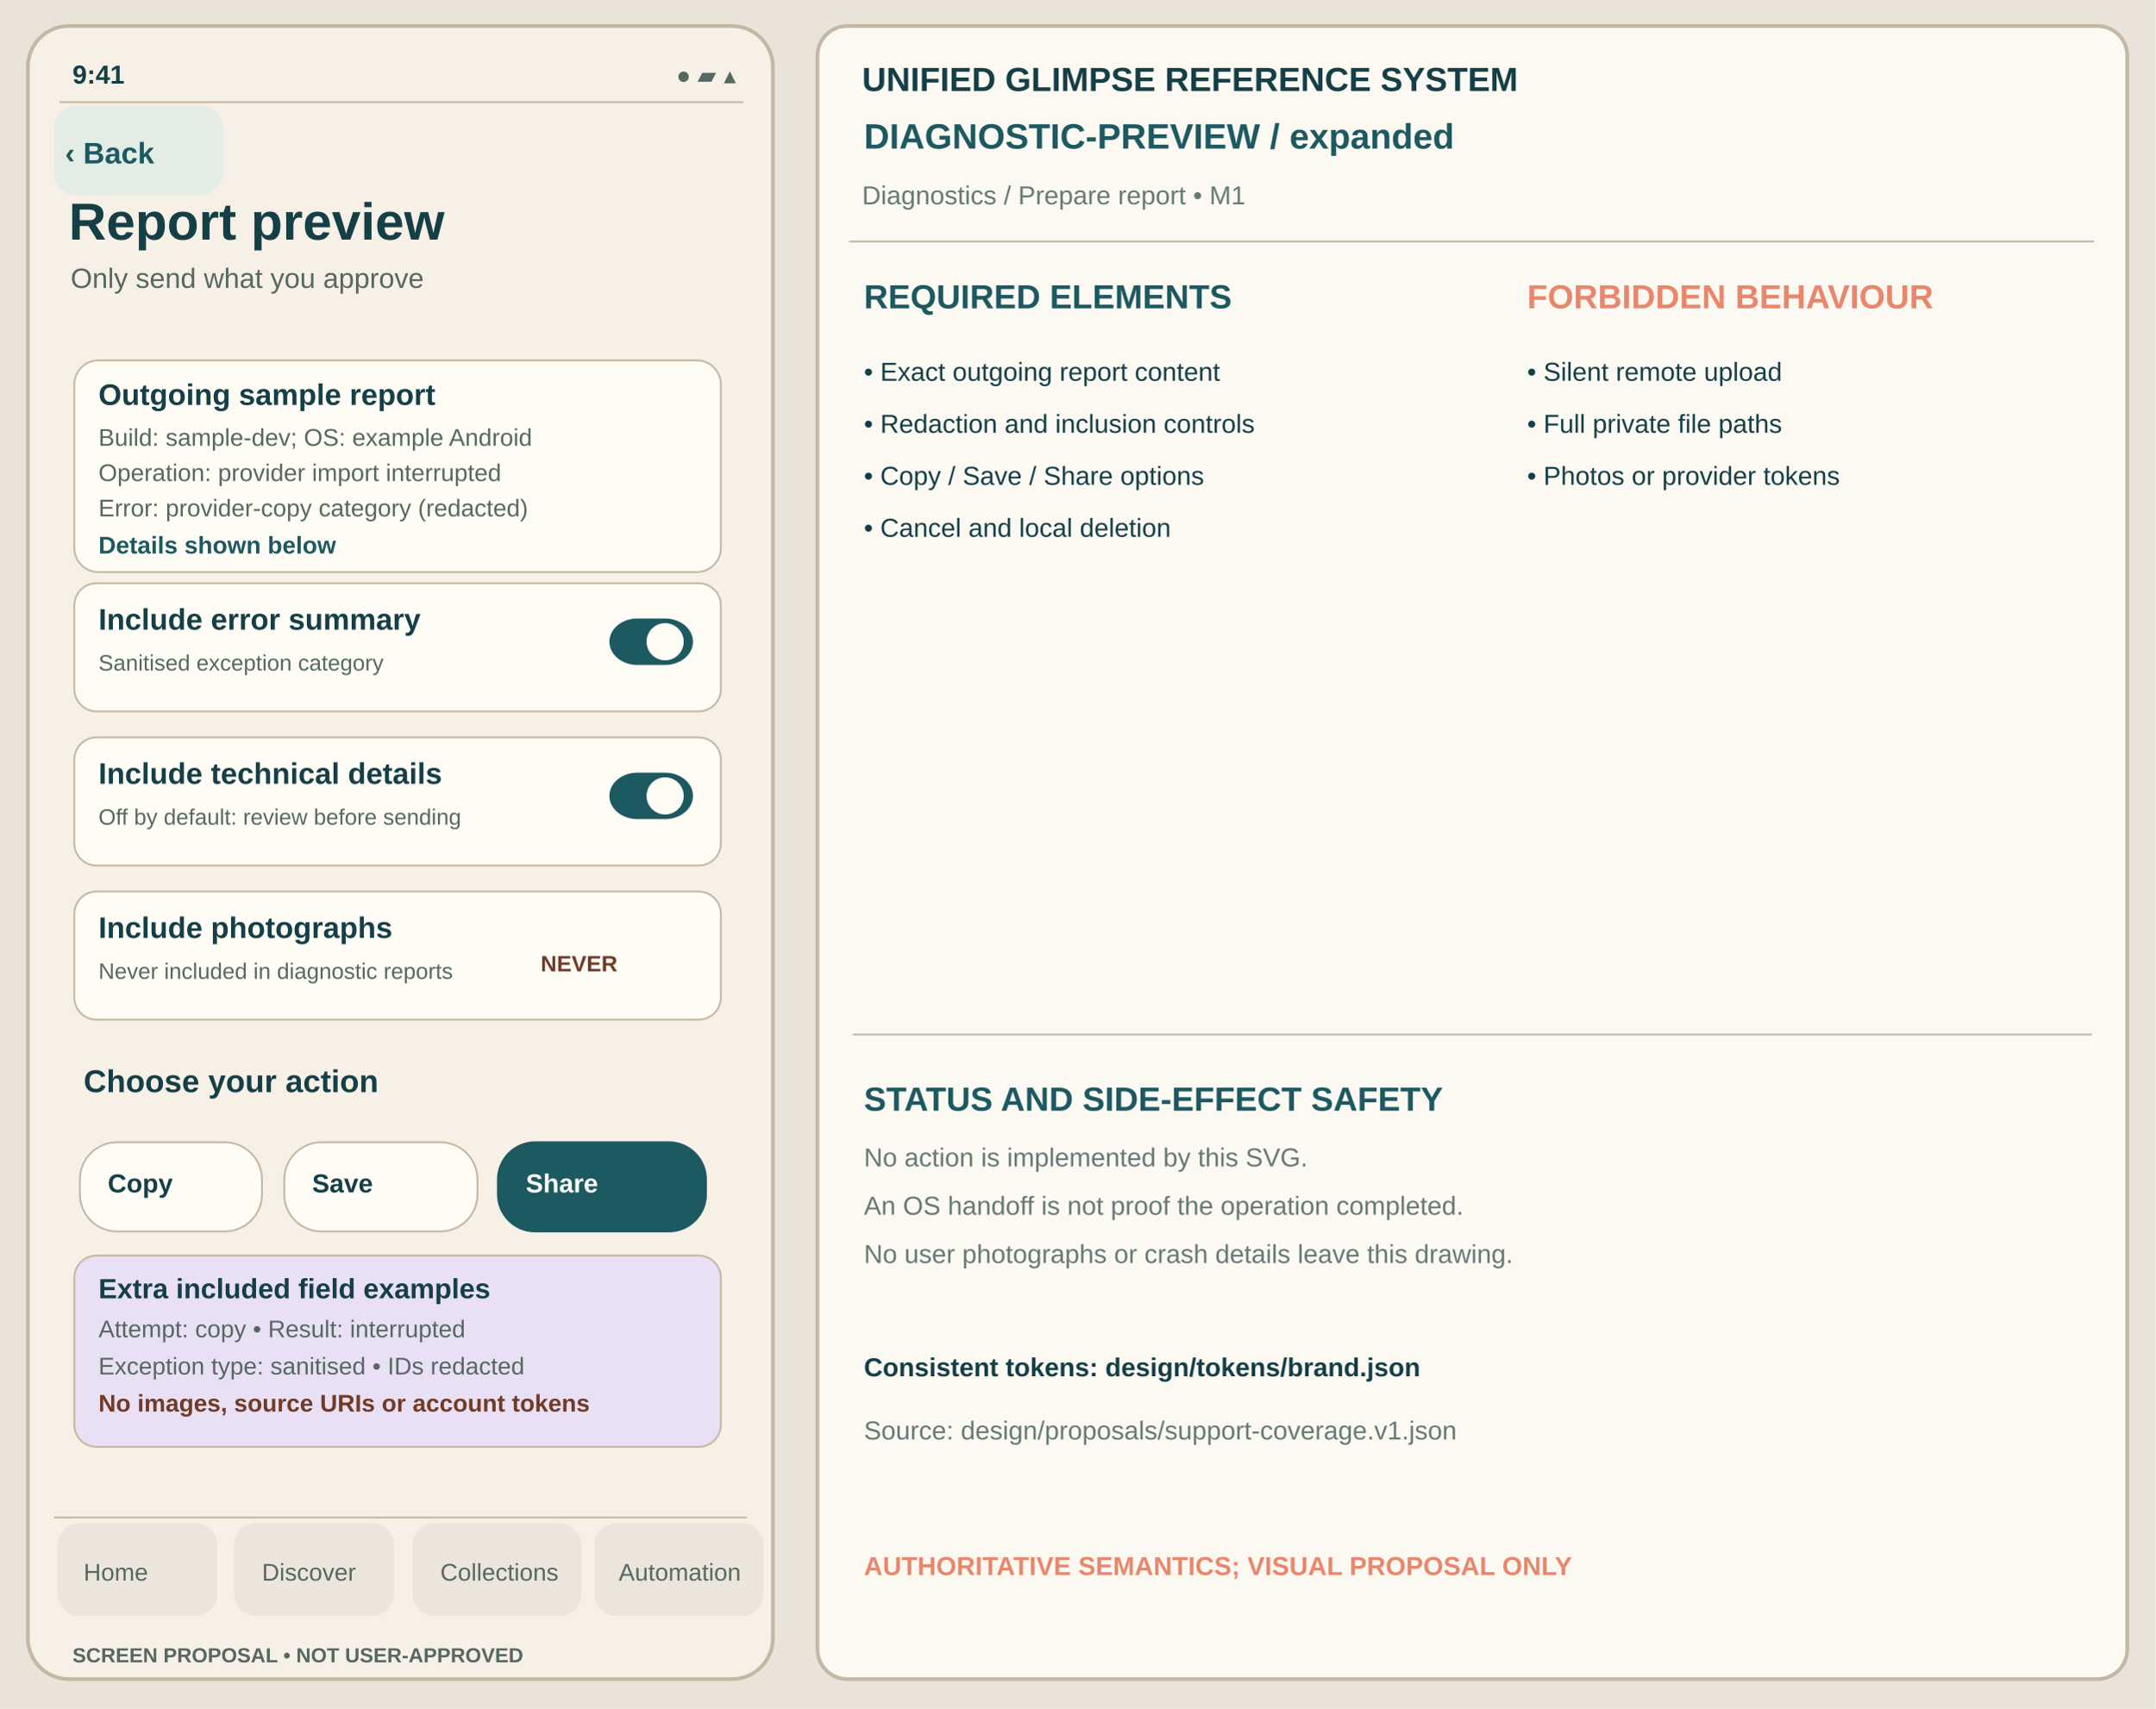
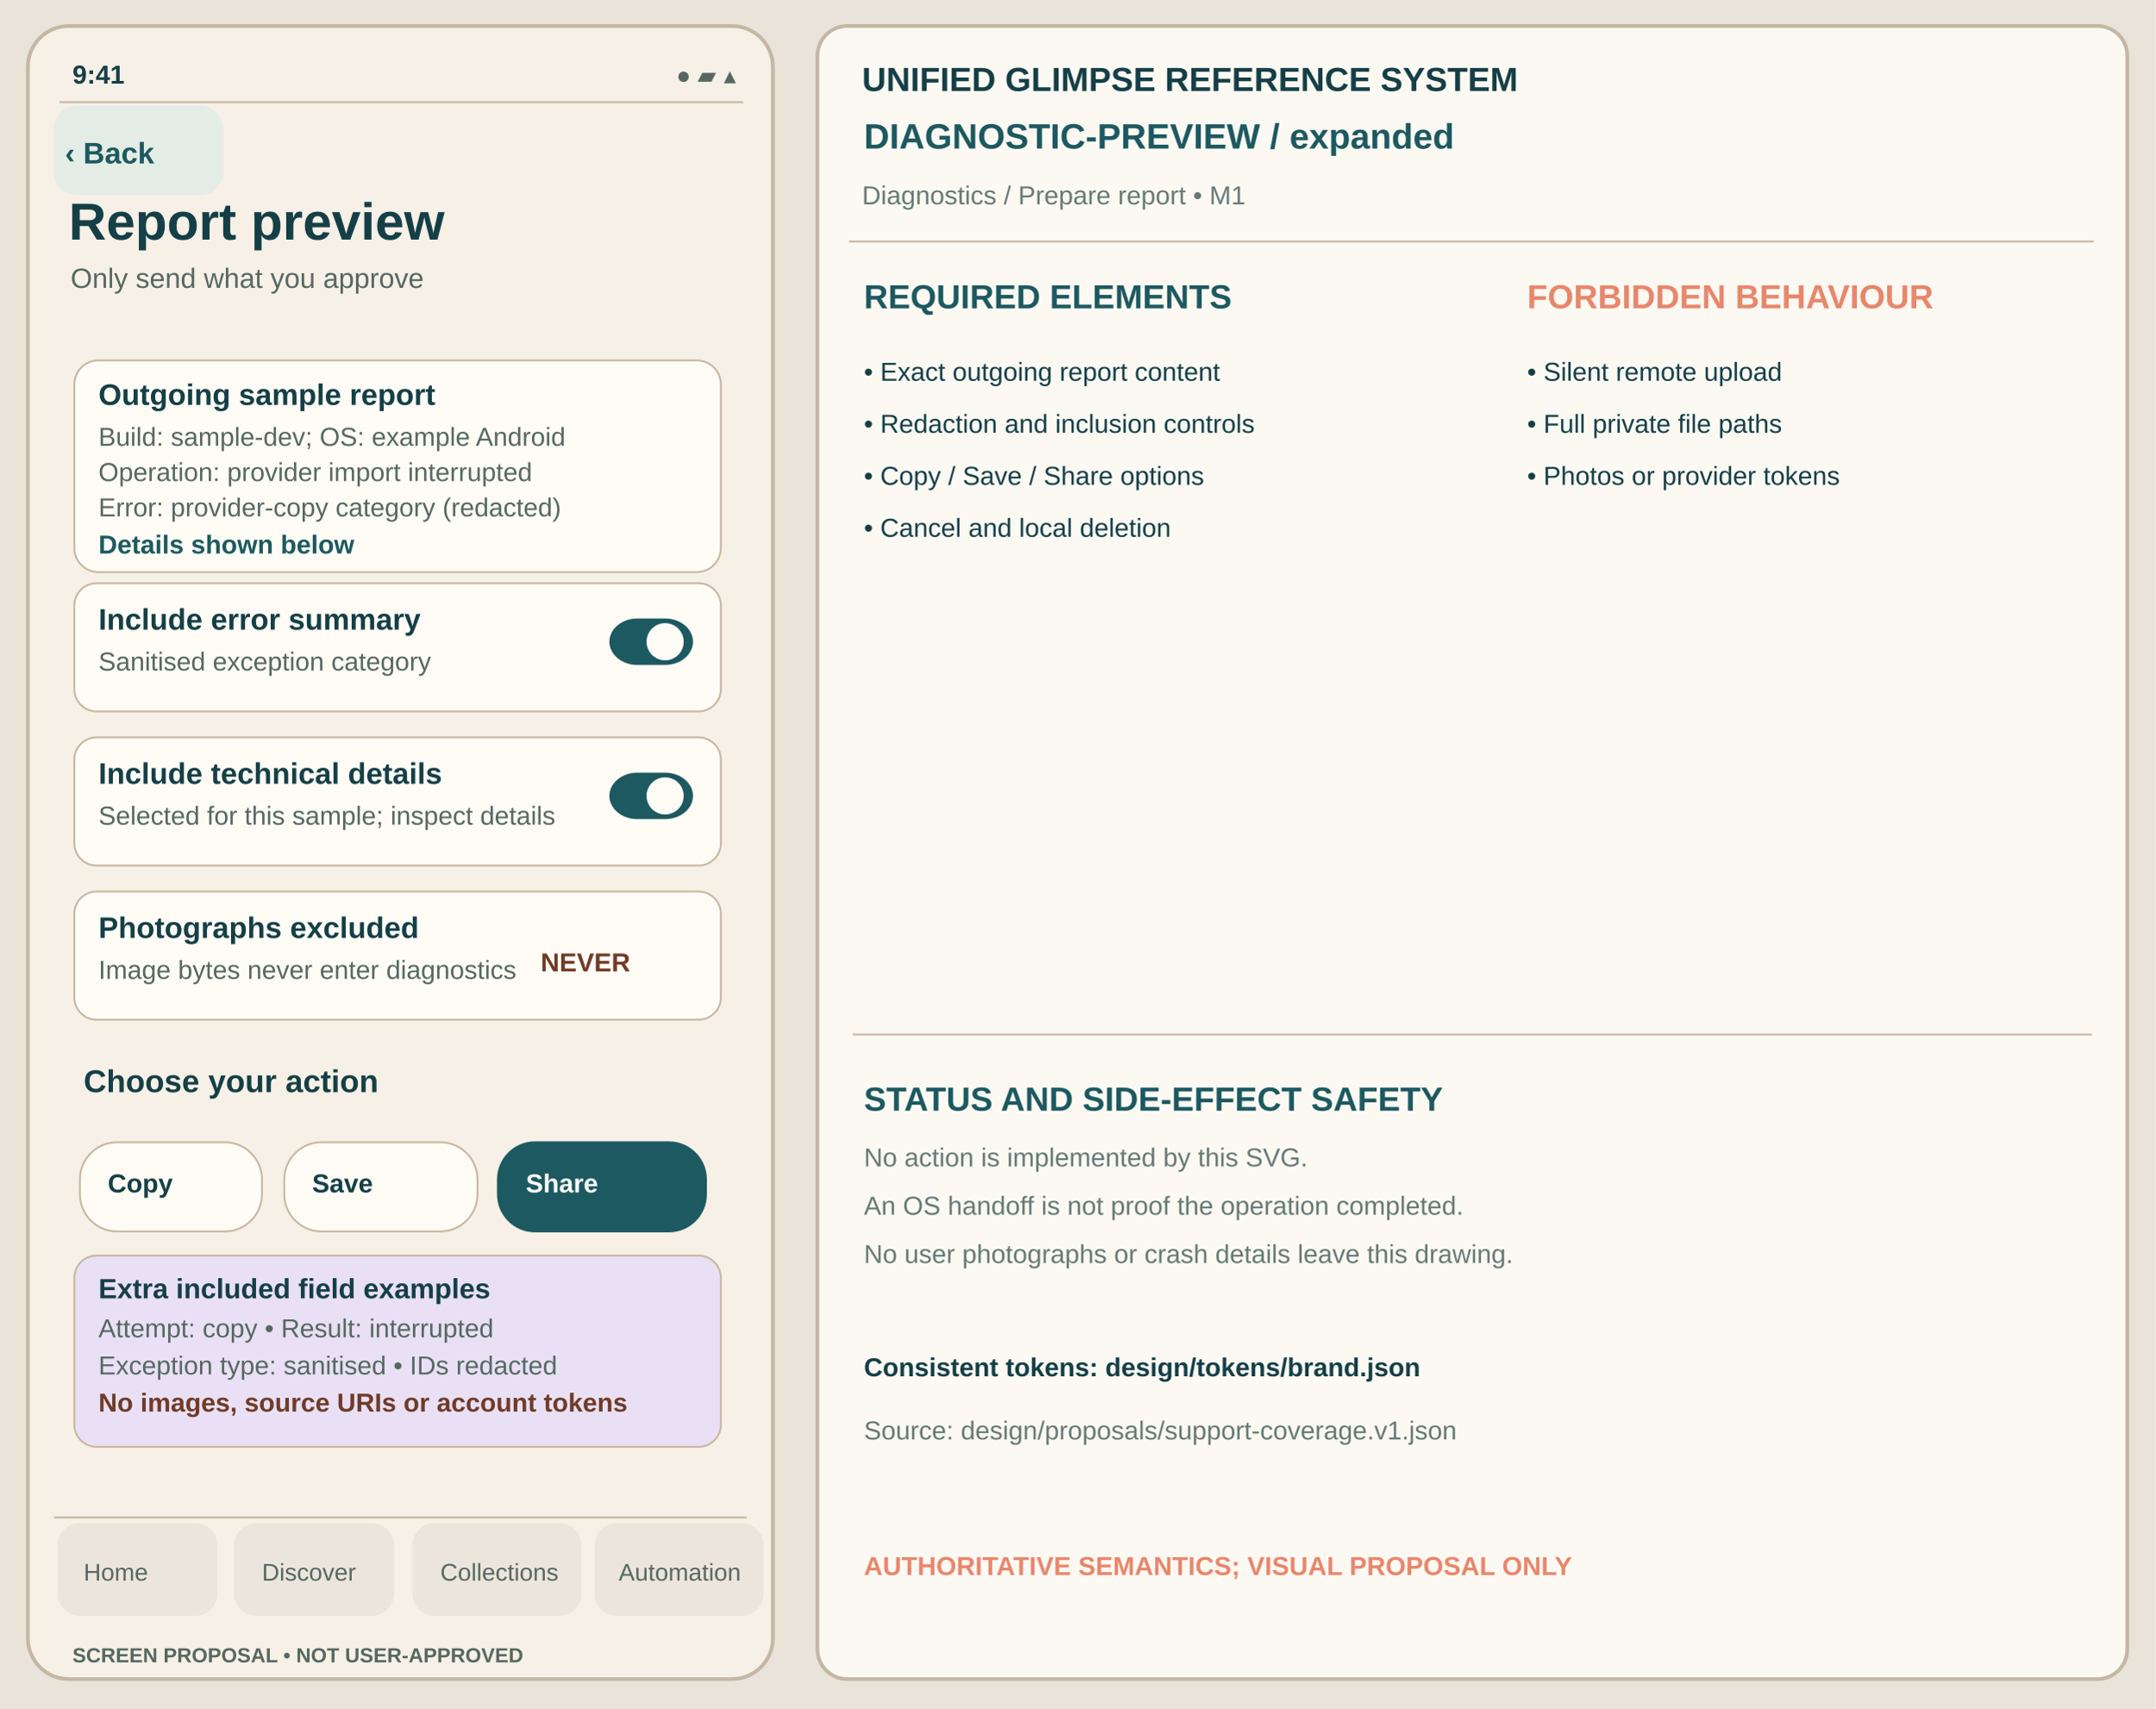
<svg xmlns="http://www.w3.org/2000/svg" viewBox="0 0 1160 920" width="1160" height="920" role="img" aria-label="Report preview expanded unapproved Glimpse visual reference">
  <rect width="1160" height="920" fill="#E9E3D9" />
  <rect x="15" y="14" width="401" height="890" rx="22" fill="#F6F0E6" stroke="#C4B7A4" stroke-width="2" />
  <text x="39" y="45" font-family="Arial,Helvetica,sans-serif" fill="#153F46" font-size="14" font-weight="600">9:41</text>
  <text x="364" y="45" font-family="Arial,Helvetica,sans-serif" fill="#566861" font-size="13" font-weight="400">●  ▰  ▴</text>
  <path d="M32 55h368" stroke="#C8B7A1" />
  <rect x="29" y="57" width="91" height="48" rx="12" fill="#E4ECE6" data-control="back" data-focus-order="1" data-hit-width="91" data-hit-height="48" />
  <text x="35" y="88" font-family="Arial,Helvetica,sans-serif" fill="#1D5960" font-size="16" font-weight="650">‹ Back</text>
  <text x="37" y="129" font-family="Arial,Helvetica,sans-serif" fill="#153F46" font-size="28" font-weight="700">Report preview</text>
  <text x="38" y="155" font-family="Arial,Helvetica,sans-serif" fill="#566861" font-size="15" font-weight="400">Only send what you approve</text>
  <g id="support-body" transform="translate(0,-24)">
    <rect x="40" y="218" width="348" height="114" rx="13" fill="#FFFCF6" stroke="#C8B7A1" />
    <text x="53" y="242" font-family="Arial,Helvetica,sans-serif" fill="#153F46" font-size="16" font-weight="700">Outgoing sample report</text>
-     <text x="53" y="264" font-family="Arial,Helvetica,sans-serif" fill="#566861" font-size="13">Build: sample-dev; OS: example Android</text>
-     <text x="53" y="283" font-family="Arial,Helvetica,sans-serif" fill="#566861" font-size="13">Operation: provider import interrupted</text>
-     <text x="53" y="302" font-family="Arial,Helvetica,sans-serif" fill="#566861" font-size="13">Error: provider-copy category (redacted)</text>
-     <text x="53" y="322" font-family="Arial,Helvetica,sans-serif" fill="#1D5960" font-size="13" font-weight="650">Details shown below</text>
+     <text x="53" y="264" font-family="Arial,Helvetica,sans-serif" fill="#566861" font-size="14">Build: sample-dev; OS: example Android</text>
+     <text x="53" y="283" font-family="Arial,Helvetica,sans-serif" fill="#566861" font-size="14">Operation: provider import interrupted</text>
+     <text x="53" y="302" font-family="Arial,Helvetica,sans-serif" fill="#566861" font-size="14">Error: provider-copy category (redacted)</text>
+     <text x="53" y="322" font-family="Arial,Helvetica,sans-serif" fill="#1D5960" font-size="14" font-weight="650">Details shown below</text>
    <rect data-control="include-error-summary" data-focus-order="2" data-hit-width="348" data-hit-height="69" x="40" y="338" width="348" height="69" rx="12" fill="#FFFCF6" stroke="#C8B7A1" stroke-width="1" />
    <text x="53" y="363" font-family="Arial,Helvetica,sans-serif" fill="#153F46" font-size="16" font-weight="650">Include error summary</text>
-     <text x="53" y="385" font-family="Arial,Helvetica,sans-serif" fill="#566861" font-size="12" font-weight="400">Sanitised exception category</text>
+     <text x="53" y="385" font-family="Arial,Helvetica,sans-serif" fill="#566861" font-size="14" font-weight="400">Sanitised exception category</text>
    <rect x="328" y="357" width="45" height="25" rx="15" fill="#1D5960" stroke="none" stroke-width="1" />
    <circle cx="358" cy="369.5" r="10" fill="#FFFCF6" />
    <rect data-control="include-technical-details" data-focus-order="3" data-hit-width="348" data-hit-height="69" x="40" y="421" width="348" height="69" rx="12" fill="#FFFCF6" stroke="#C8B7A1" stroke-width="1" />
    <text x="53" y="446" font-family="Arial,Helvetica,sans-serif" fill="#153F46" font-size="16" font-weight="650">Include technical details</text>
-     <text x="53" y="468" font-family="Arial,Helvetica,sans-serif" fill="#566861" font-size="12" font-weight="400">Off by default: review before sending</text>
+     <text x="53" y="468" font-family="Arial,Helvetica,sans-serif" fill="#566861" font-size="14" font-weight="400">Selected for this sample; inspect details</text>
    <rect x="328" y="440" width="45" height="25" rx="15" fill="#1D5960" stroke="none" stroke-width="1" />
    <circle cx="358" cy="452.5" r="10" fill="#FFFCF6" />
    <rect x="40" y="504" width="348" height="69" rx="12" fill="#FFFCF6" stroke="#C8B7A1" stroke-width="1" />
-     <text x="53" y="529" font-family="Arial,Helvetica,sans-serif" fill="#153F46" font-size="16" font-weight="650">Include photographs</text>
-     <text x="53" y="551" font-family="Arial,Helvetica,sans-serif" fill="#566861" font-size="12" font-weight="400">Never included in diagnostic reports</text>
-     <text x="291" y="547" font-family="Arial,Helvetica,sans-serif" fill="#703B27" font-size="12" font-weight="650">NEVER</text>
+     <text x="53" y="529" font-family="Arial,Helvetica,sans-serif" fill="#153F46" font-size="16" font-weight="650">Photographs excluded</text>
+     <text x="53" y="551" font-family="Arial,Helvetica,sans-serif" fill="#566861" font-size="14" font-weight="400">Image bytes never enter diagnostics</text>
+     <text x="291" y="547" font-family="Arial,Helvetica,sans-serif" fill="#703B27" font-size="14" font-weight="650">NEVER</text>
    <text x="45" y="612" font-family="Arial,Helvetica,sans-serif" fill="#153F46" font-size="17" font-weight="650">Choose your action</text>
    <rect x="43" y="639" width="98" height="48" rx="20" fill="#FFFCF6" stroke="#C8B7A1" stroke-width="1" />
    <text x="58" y="666" font-family="Arial,Helvetica,sans-serif" fill="#153F46" font-size="14" font-weight="650">Copy</text>
    <rect x="153" y="639" width="104" height="48" rx="20" fill="#FFFCF6" stroke="#C8B7A1" stroke-width="1" />
    <text x="168" y="666" font-family="Arial,Helvetica,sans-serif" fill="#153F46" font-size="14" font-weight="650">Save</text>
    <rect x="268" y="639" width="112" height="48" rx="20" fill="#1D5960" stroke="#1D5960" stroke-width="1" />
    <text x="283" y="666" font-family="Arial,Helvetica,sans-serif" fill="#FFFFFF" font-size="14" font-weight="650">Share</text>
    <rect x="40" y="700" width="348" height="103" rx="12" fill="#E9E0F5" stroke="#C8B7A1" />
    <text x="53" y="723" font-family="Arial,Helvetica,sans-serif" fill="#153F46" font-size="15" font-weight="700">Extra included field examples</text>
-     <text x="53" y="744" font-family="Arial,Helvetica,sans-serif" fill="#566861" font-size="13">Attempt: copy • Result: interrupted</text>
-     <text x="53" y="764" font-family="Arial,Helvetica,sans-serif" fill="#566861" font-size="13">Exception type: sanitised • IDs redacted</text>
-     <text x="53" y="784" font-family="Arial,Helvetica,sans-serif" fill="#703B27" font-size="13" font-weight="700">No images, source URIs or account tokens</text>
+     <text x="53" y="744" font-family="Arial,Helvetica,sans-serif" fill="#566861" font-size="14">Attempt: copy • Result: interrupted</text>
+     <text x="53" y="764" font-family="Arial,Helvetica,sans-serif" fill="#566861" font-size="14">Exception type: sanitised • IDs redacted</text>
+     <text x="53" y="784" font-family="Arial,Helvetica,sans-serif" fill="#703B27" font-size="14" font-weight="700">No images, source URIs or account tokens</text>
  </g>
  <path d="M29 817h373" stroke="#C8B7A1" />
  <g id="support-navigation" aria-label="Four tab destinations; static touch region proposal only">
    <rect x="31" y="820" width="86" height="50" rx="12" fill="#EBE5DB" data-control="nav-home" data-focus-order="90" data-hit-width="86" data-hit-height="50" />
    <rect x="126" y="820" width="86" height="50" rx="12" fill="#EBE5DB" data-control="nav-discover" data-focus-order="91" data-hit-width="86" data-hit-height="50" />
    <rect x="222" y="820" width="91" height="50" rx="12" fill="#EBE5DB" data-control="nav-collections" data-focus-order="92" data-hit-width="91" data-hit-height="50" />
    <rect x="320" y="820" width="91" height="50" rx="12" fill="#EBE5DB" data-control="nav-automation" data-focus-order="93" data-hit-width="91" data-hit-height="50" />
  </g>
  <text x="45" y="851" font-family="Arial,Helvetica,sans-serif" fill="#566861" font-size="13" font-weight="500">Home</text>
  <text x="141" y="851" font-family="Arial,Helvetica,sans-serif" fill="#566861" font-size="13" font-weight="500">Discover</text>
  <text x="237" y="851" font-family="Arial,Helvetica,sans-serif" fill="#566861" font-size="13" font-weight="500">Collections</text>
  <text x="333" y="851" font-family="Arial,Helvetica,sans-serif" fill="#566861" font-size="13" font-weight="500">Automation</text>
  <text x="39" y="895" font-family="Arial,Helvetica,sans-serif" fill="#566861" font-size="11" font-weight="650">SCREEN PROPOSAL • NOT USER-APPROVED</text>
  <rect x="440" y="14" width="705" height="890" rx="16" fill="#FCF9F3" stroke="#C4B7A4" stroke-width="2" />
  <text x="464" y="49" font-family="Arial,Helvetica,sans-serif" fill="#153F46" font-size="18" font-weight="700">UNIFIED GLIMPSE REFERENCE SYSTEM</text>
  <text x="465" y="80" font-family="Arial,Helvetica,sans-serif" fill="#1D5960" font-size="19" font-weight="650">DIAGNOSTIC-PREVIEW  /  expanded</text>
  <text x="464" y="110" font-family="Arial,Helvetica,sans-serif" fill="#667975" font-size="14" font-weight="400">Diagnostics / Prepare report  •  M1</text>
  <path d="M457 130h670" stroke="#C8B7A1" />
  <text x="465" y="166" font-family="Arial,Helvetica,sans-serif" fill="#1D5960" font-size="18" font-weight="700">REQUIRED ELEMENTS</text>
  <text x="822" y="166" font-family="Arial,Helvetica,sans-serif" fill="#E8876C" font-size="18" font-weight="700">FORBIDDEN BEHAVIOUR</text>
  <text x="465" y="205" font-family="Arial,Helvetica,sans-serif" fill="#153F46" font-size="14" font-weight="400">• Exact outgoing report content</text>
  <text x="465" y="233" font-family="Arial,Helvetica,sans-serif" fill="#153F46" font-size="14" font-weight="400">• Redaction and inclusion controls</text>
  <text x="465" y="261" font-family="Arial,Helvetica,sans-serif" fill="#153F46" font-size="14" font-weight="400">• Copy / Save / Share options</text>
  <text x="465" y="289" font-family="Arial,Helvetica,sans-serif" fill="#153F46" font-size="14" font-weight="400">• Cancel and local deletion</text>
  <text x="822" y="205" font-family="Arial,Helvetica,sans-serif" fill="#153F46" font-size="14" font-weight="400">• Silent remote upload</text>
  <text x="822" y="233" font-family="Arial,Helvetica,sans-serif" fill="#153F46" font-size="14" font-weight="400">• Full private file paths</text>
  <text x="822" y="261" font-family="Arial,Helvetica,sans-serif" fill="#153F46" font-size="14" font-weight="400">• Photos or provider tokens</text>
  <path d="M459 557h667" stroke="#C8B7A1" />
  <text x="465" y="598" font-family="Arial,Helvetica,sans-serif" fill="#1D5960" font-size="18" font-weight="700">STATUS AND SIDE-EFFECT SAFETY</text>
  <text x="465" y="628" font-family="Arial,Helvetica,sans-serif" fill="#667975" font-size="14" font-weight="400">No action is implemented by this SVG.</text>
  <text x="465" y="654" font-family="Arial,Helvetica,sans-serif" fill="#667975" font-size="14" font-weight="400">An OS handoff is not proof the operation completed.</text>
  <text x="465" y="680" font-family="Arial,Helvetica,sans-serif" fill="#667975" font-size="14" font-weight="400">No user photographs or crash details leave this drawing.</text>
  <text x="465" y="741" font-family="Arial,Helvetica,sans-serif" fill="#153F46" font-size="14" font-weight="650">Consistent tokens: design/tokens/brand.json</text>
  <text x="465" y="775" font-family="Arial,Helvetica,sans-serif" fill="#667975" font-size="14" font-weight="400">Source: design/proposals/support-coverage.v1.json</text>
  <text x="465" y="848" font-family="Arial,Helvetica,sans-serif" fill="#E8876C" font-size="14" font-weight="700">AUTHORITATIVE SEMANTICS; VISUAL PROPOSAL ONLY</text>
</svg>
